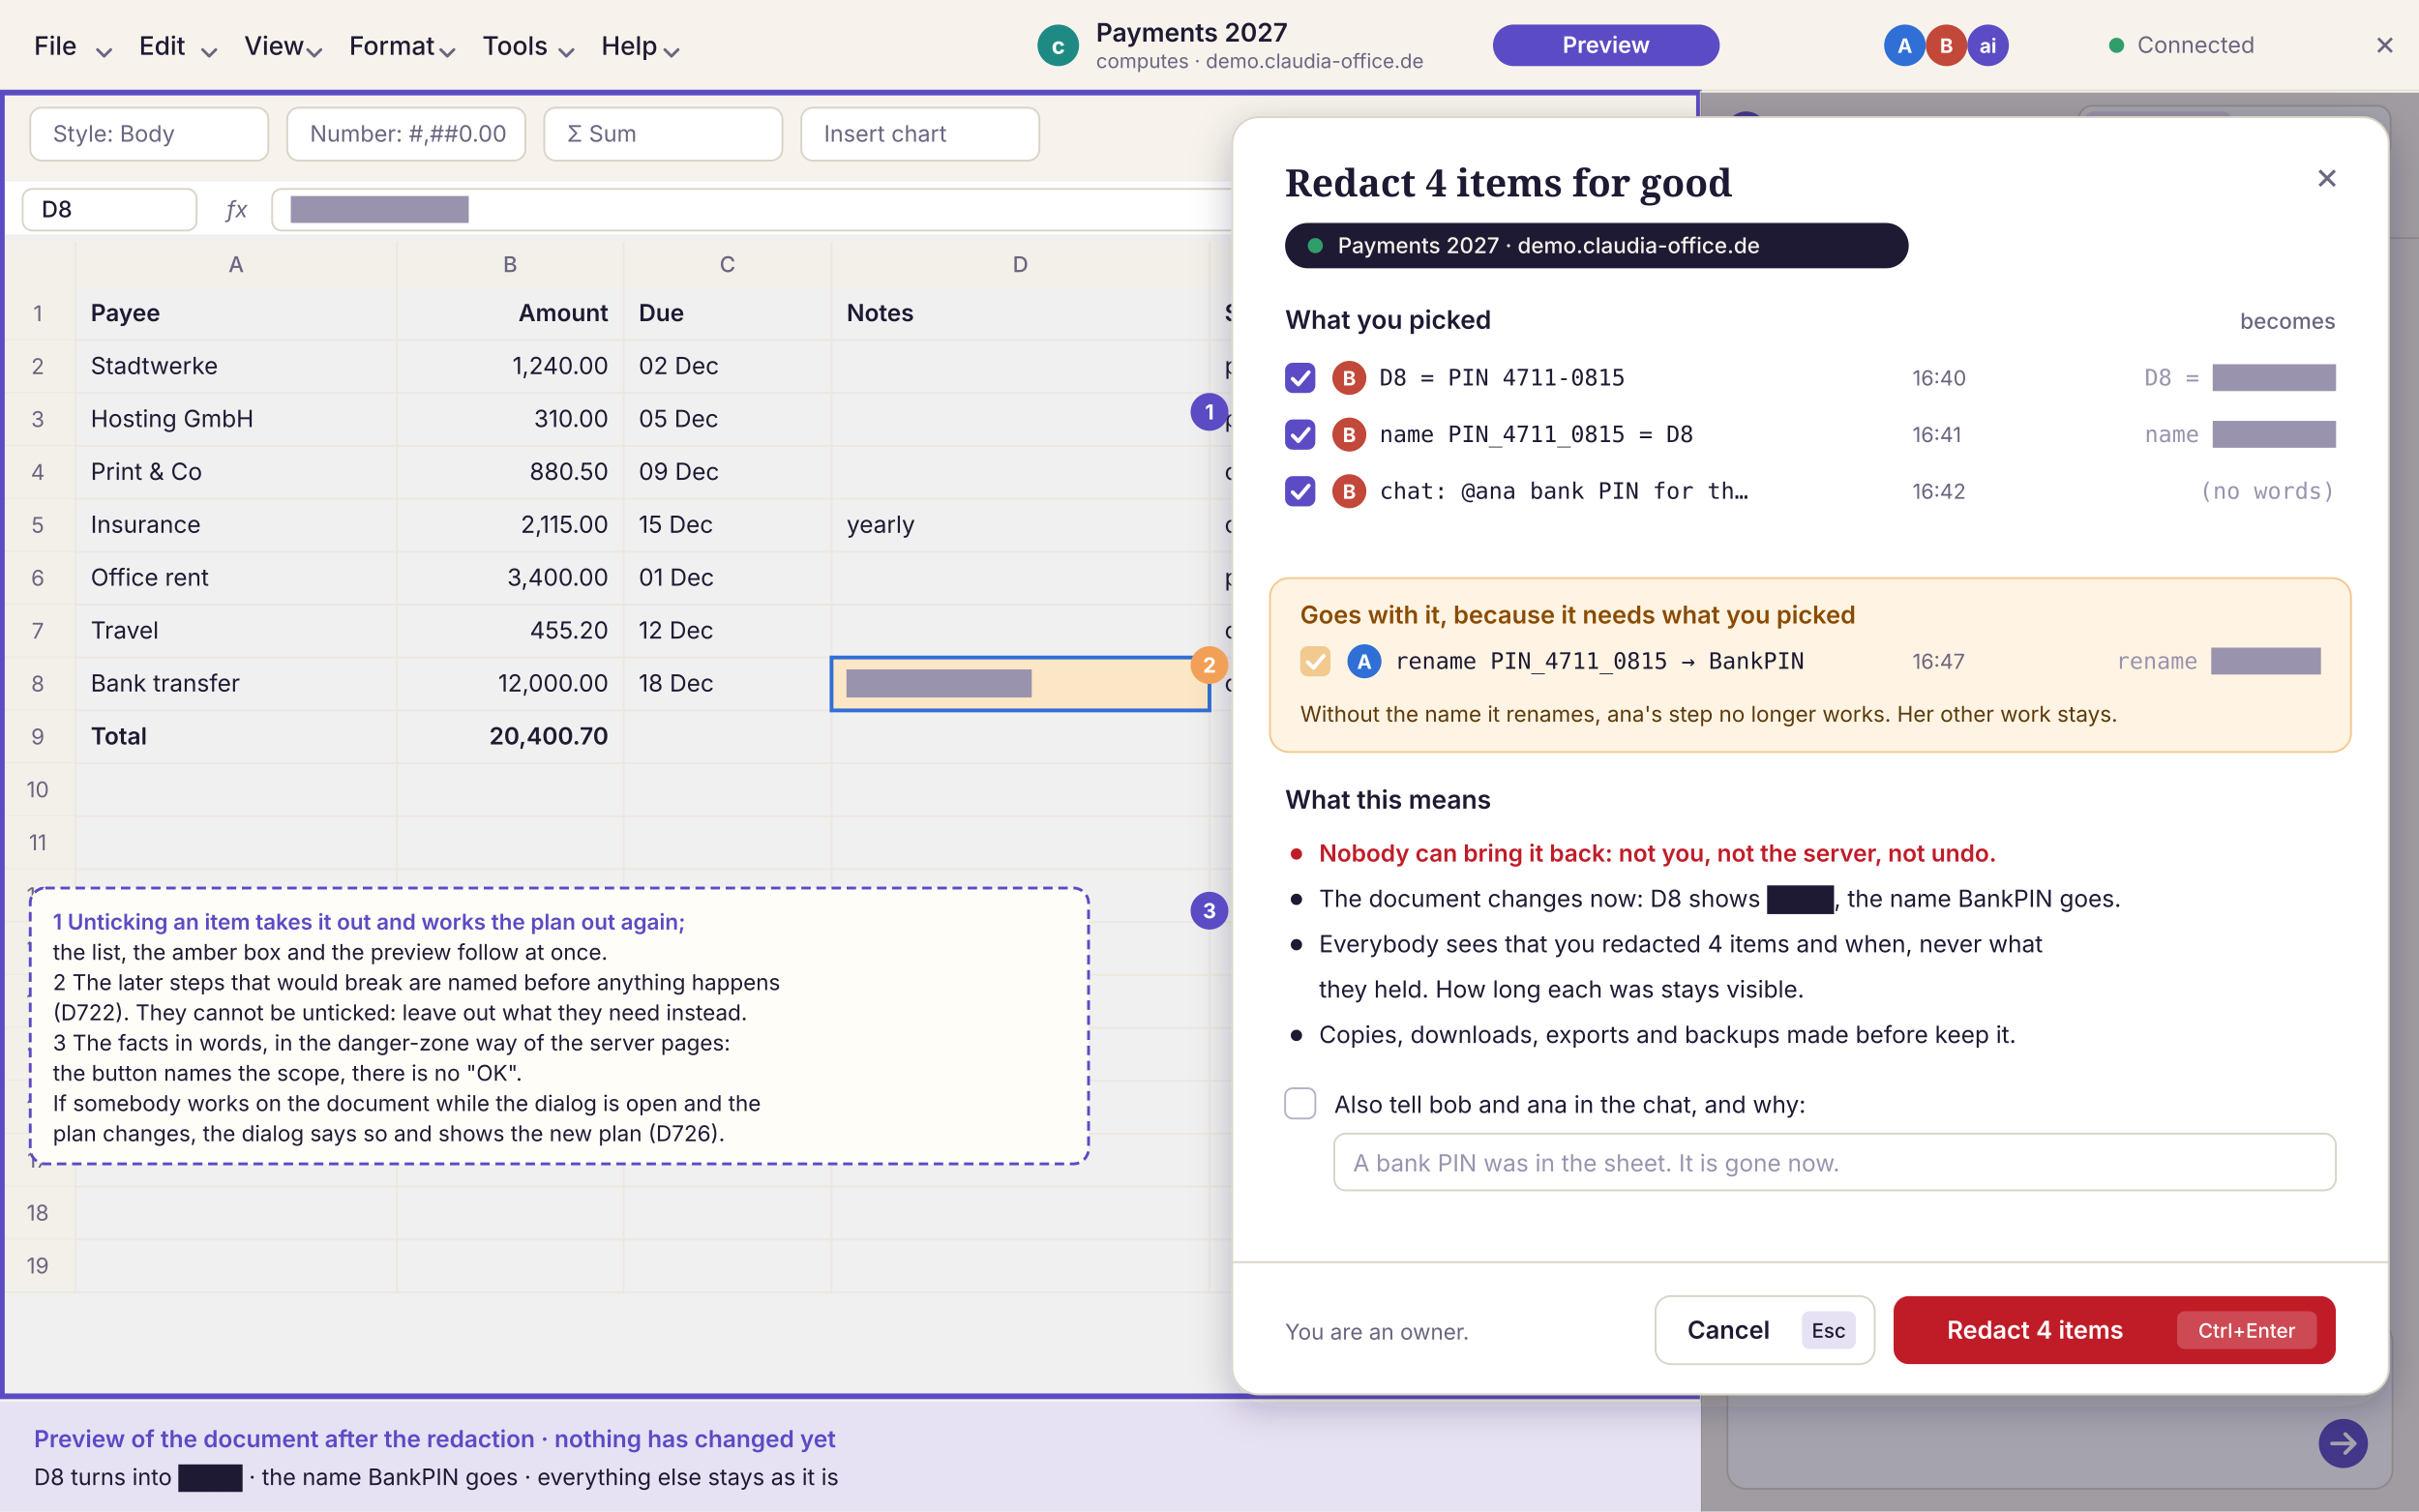
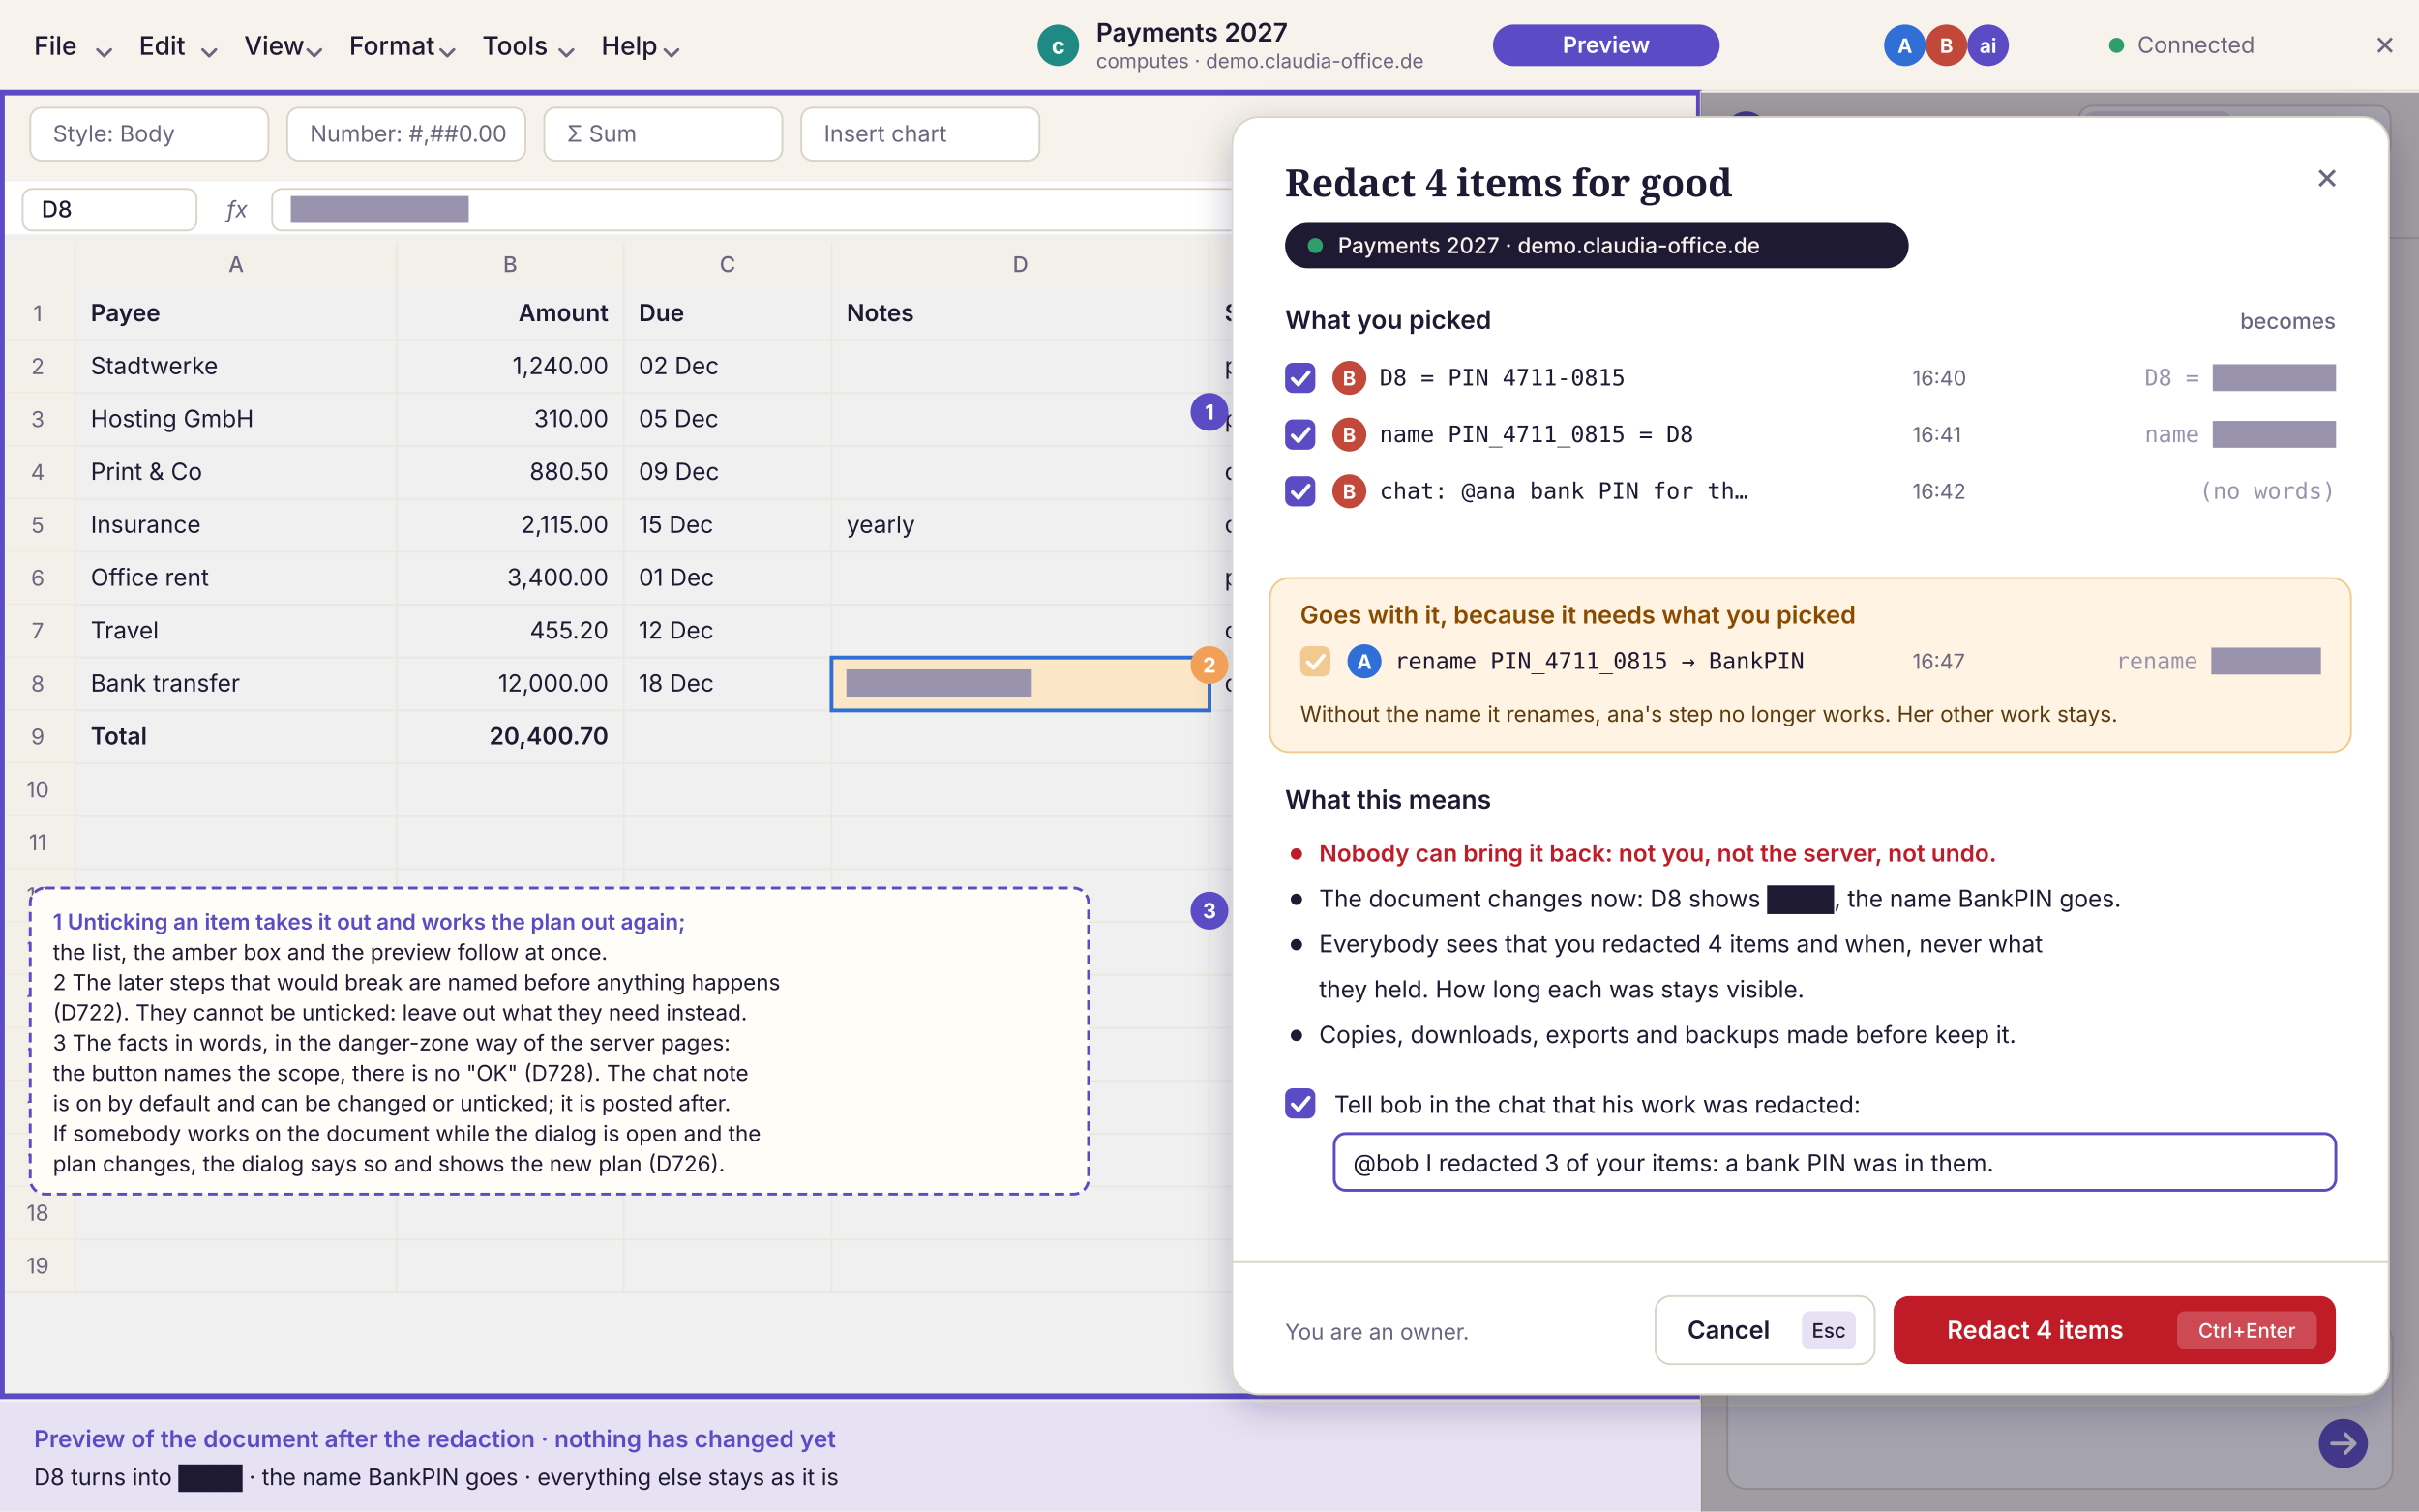
<svg xmlns="http://www.w3.org/2000/svg" width="1280" height="800" viewBox="0 0 1280 800" role="img" aria-label="Redaction 2: the dialog shows what goes, what goes with it, and the document as it will be">
  <defs>
    <filter id="sh" x="-10%" y="-10%" width="120%" height="130%">
      <feDropShadow dx="0" dy="6" stdDeviation="10" flood-color="#1F1A33" flood-opacity="0.25" />
    </filter>
    <filter id="sh2" x="-10%" y="-10%" width="120%" height="130%">
      <feDropShadow dx="0" dy="1" stdDeviation="2" flood-color="#1F1A33" flood-opacity="0.16" />
    </filter>
    <pattern id="hatch" width="6" height="6" patternUnits="userSpaceOnUse" patternTransform="rotate(45)">
      <line x1="0" y1="0" x2="0" y2="6" stroke="#B8B2C6" stroke-width="2" />
    </pattern>
  </defs>
  <rect x="0" y="0" width="1280" height="48" rx="0" fill="#F7F3EC" />
  <line x1="0" y1="48" x2="1280" y2="48" stroke="#DAD4C8" stroke-width="1" />
  <text x="18" y="29" font-family="Inter, 'Helvetica Neue', Arial, sans-serif" font-size="13.5" font-weight="500" fill="#1F1A33" text-anchor="start">File</text>
  <path d="M51.6,26.25 L55.1,29.75 L58.6,26.25" fill="none" stroke="#6B6580" stroke-width="1.5" stroke-linecap="round" stroke-linejoin="round" />
  <text x="73.6" y="29" font-family="Inter, 'Helvetica Neue', Arial, sans-serif" font-size="13.5" font-weight="500" fill="#1F1A33" text-anchor="start">Edit</text>
  <path d="M107.2,26.25 L110.7,29.75 L114.2,26.25" fill="none" stroke="#6B6580" stroke-width="1.5" stroke-linecap="round" stroke-linejoin="round" />
  <text x="129.2" y="29" font-family="Inter, 'Helvetica Neue', Arial, sans-serif" font-size="13.5" font-weight="500" fill="#1F1A33" text-anchor="start">View</text>
  <path d="M162.8,26.25 L166.3,29.75 L169.8,26.25" fill="none" stroke="#6B6580" stroke-width="1.5" stroke-linecap="round" stroke-linejoin="round" />
  <text x="184.8" y="29" font-family="Inter, 'Helvetica Neue', Arial, sans-serif" font-size="13.5" font-weight="500" fill="#1F1A33" text-anchor="start">Format</text>
  <path d="M233.2,26.25 L236.7,29.75 L240.2,26.25" fill="none" stroke="#6B6580" stroke-width="1.5" stroke-linecap="round" stroke-linejoin="round" />
  <text x="255.2" y="29" font-family="Inter, 'Helvetica Neue', Arial, sans-serif" font-size="13.5" font-weight="500" fill="#1F1A33" text-anchor="start">Tools</text>
  <path d="M296.2,26.25 L299.7,29.75 L303.2,26.25" fill="none" stroke="#6B6580" stroke-width="1.5" stroke-linecap="round" stroke-linejoin="round" />
  <text x="318.2" y="29" font-family="Inter, 'Helvetica Neue', Arial, sans-serif" font-size="13.5" font-weight="500" fill="#1F1A33" text-anchor="start">Help</text>
  <path d="M351.8,26.25 L355.3,29.75 L358.8,26.25" fill="none" stroke="#6B6580" stroke-width="1.5" stroke-linecap="round" stroke-linejoin="round" />
  <circle cx="560" cy="24" r="11" fill="#1F8A83" />
  <text x="560" y="28.5" font-family="Inter, 'Helvetica Neue', Arial, sans-serif" font-size="12" font-weight="700" fill="#FFFFFF" text-anchor="middle">c</text>
  <text x="580" y="22" font-family="Inter, 'Helvetica Neue', Arial, sans-serif" font-size="13.5" font-weight="600" fill="#1F1A33" text-anchor="start">Payments 2027</text>
  <text x="580" y="36" font-family="Inter, 'Helvetica Neue', Arial, sans-serif" font-size="10.5" font-weight="400" fill="#6B6580" text-anchor="start">computes · demo.claudia-office.de</text>
  <rect x="790" y="13" width="120" height="22" rx="11" fill="#5B4BC4" />
  <text x="850" y="28" font-family="Inter, 'Helvetica Neue', Arial, sans-serif" font-size="12" font-weight="600" fill="#FFFFFF" text-anchor="middle">Preview</text>
  <circle cx="1008" cy="24" r="11" fill="#2F6FD6" />
  <text x="1008" y="28" font-family="Inter, 'Helvetica Neue', Arial, sans-serif" font-size="10.5" font-weight="700" fill="#FFFFFF" text-anchor="middle">A</text>
  <circle cx="1030" cy="24" r="11" fill="#C2483A" />
  <text x="1030" y="28" font-family="Inter, 'Helvetica Neue', Arial, sans-serif" font-size="10.5" font-weight="700" fill="#FFFFFF" text-anchor="middle">B</text>
  <circle cx="1052" cy="24" r="11" fill="#5B4BC4" />
  <text x="1052" y="28" font-family="Inter, 'Helvetica Neue', Arial, sans-serif" font-size="10.5" font-weight="700" fill="#FFFFFF" text-anchor="middle">ai</text>
  <circle cx="1120" cy="24" r="4" fill="#2F9E6B" />
  <text x="1131" y="28" font-family="Inter, 'Helvetica Neue', Arial, sans-serif" font-size="12" font-weight="400" fill="#6B6580" text-anchor="start">Connected</text>
  <text x="1262" y="29" font-family="Inter, 'Helvetica Neue', Arial, sans-serif" font-size="18" font-weight="400" fill="#6B6580" text-anchor="middle">×</text>
  <rect x="0" y="49" width="900" height="46" rx="0" fill="#F7F3EC" />
  <rect x="16" y="57" width="126" height="28" rx="6" fill="#FFFFFF" stroke="#DAD4C8" stroke-width="1" />
  <text x="28" y="75" font-family="Inter, 'Helvetica Neue', Arial, sans-serif" font-size="12" font-weight="400" fill="#6B6580" text-anchor="start">Style: Body</text>
  <rect x="152" y="57" width="126" height="28" rx="6" fill="#FFFFFF" stroke="#DAD4C8" stroke-width="1" />
  <text x="164" y="75" font-family="Inter, 'Helvetica Neue', Arial, sans-serif" font-size="12" font-weight="400" fill="#6B6580" text-anchor="start">Number: #,##0.00</text>
  <rect x="288" y="57" width="126" height="28" rx="6" fill="#FFFFFF" stroke="#DAD4C8" stroke-width="1" />
  <text x="300" y="75" font-family="Inter, 'Helvetica Neue', Arial, sans-serif" font-size="12" font-weight="400" fill="#6B6580" text-anchor="start">Σ Sum</text>
  <rect x="424" y="57" width="126" height="28" rx="6" fill="#FFFFFF" stroke="#DAD4C8" stroke-width="1" />
  <text x="436" y="75" font-family="Inter, 'Helvetica Neue', Arial, sans-serif" font-size="12" font-weight="400" fill="#6B6580" text-anchor="start">Insert chart</text>
  <rect x="0" y="96" width="900" height="28" rx="0" fill="#FFFFFF" />
  <rect x="12" y="100" width="92" height="22" rx="5" fill="#FFFFFF" stroke="#DAD4C8" stroke-width="1" />
  <text x="22" y="115" font-family="Inter, 'Helvetica Neue', Arial, sans-serif" font-size="12" font-weight="500" fill="#1F1A33" text-anchor="start">D8</text>
  <text x="120" y="115" font-family="Inter, 'Helvetica Neue', Arial, sans-serif" font-size="12" font-weight="400" fill="#6B6580" text-anchor="start" font-style="italic">fx</text>
  <rect x="144" y="100" width="746" height="22" rx="5" fill="#FFFFFF" stroke="#DAD4C8" stroke-width="1" />
  <text x="154" y="115" font-family="'JetBrains Mono', Menlo, monospace" font-size="12" font-weight="400" fill="#9A93AE" text-anchor="start">█████████████</text>
  <rect x="0" y="128" width="900" height="24" rx="0" fill="#F3F0EA" />
  <text x="125.0" y="144" font-family="Inter, 'Helvetica Neue', Arial, sans-serif" font-size="11.5" font-weight="500" fill="#6B6580" text-anchor="middle">A</text>
  <text x="270.0" y="144" font-family="Inter, 'Helvetica Neue', Arial, sans-serif" font-size="11.5" font-weight="500" fill="#6B6580" text-anchor="middle">B</text>
  <text x="385.0" y="144" font-family="Inter, 'Helvetica Neue', Arial, sans-serif" font-size="11.5" font-weight="500" fill="#6B6580" text-anchor="middle">C</text>
  <text x="540.0" y="144" font-family="Inter, 'Helvetica Neue', Arial, sans-serif" font-size="11.5" font-weight="500" fill="#6B6580" text-anchor="middle">D</text>
  <text x="705.0" y="144" font-family="Inter, 'Helvetica Neue', Arial, sans-serif" font-size="11.5" font-weight="500" fill="#6B6580" text-anchor="middle">E</text>
  <text x="835.0" y="144" font-family="Inter, 'Helvetica Neue', Arial, sans-serif" font-size="11.5" font-weight="500" fill="#6B6580" text-anchor="middle">F</text>
  <rect x="0" y="152" width="40" height="28" rx="0" fill="#F3F0EA" />
  <text x="20.0" y="170" font-family="Inter, 'Helvetica Neue', Arial, sans-serif" font-size="11.5" font-weight="400" fill="#6B6580" text-anchor="middle">1</text>
  <line x1="0" y1="180" x2="900" y2="180" stroke="#ECE8E0" stroke-width="1" />
  <rect x="0" y="180" width="40" height="28" rx="0" fill="#F3F0EA" />
  <text x="20.0" y="198" font-family="Inter, 'Helvetica Neue', Arial, sans-serif" font-size="11.5" font-weight="400" fill="#6B6580" text-anchor="middle">2</text>
  <line x1="0" y1="208" x2="900" y2="208" stroke="#ECE8E0" stroke-width="1" />
  <rect x="0" y="208" width="40" height="28" rx="0" fill="#F3F0EA" />
  <text x="20.0" y="226" font-family="Inter, 'Helvetica Neue', Arial, sans-serif" font-size="11.5" font-weight="400" fill="#6B6580" text-anchor="middle">3</text>
  <line x1="0" y1="236" x2="900" y2="236" stroke="#ECE8E0" stroke-width="1" />
  <rect x="0" y="236" width="40" height="28" rx="0" fill="#F3F0EA" />
  <text x="20.0" y="254" font-family="Inter, 'Helvetica Neue', Arial, sans-serif" font-size="11.5" font-weight="400" fill="#6B6580" text-anchor="middle">4</text>
  <line x1="0" y1="264" x2="900" y2="264" stroke="#ECE8E0" stroke-width="1" />
  <rect x="0" y="264" width="40" height="28" rx="0" fill="#F3F0EA" />
  <text x="20.0" y="282" font-family="Inter, 'Helvetica Neue', Arial, sans-serif" font-size="11.5" font-weight="400" fill="#6B6580" text-anchor="middle">5</text>
  <line x1="0" y1="292" x2="900" y2="292" stroke="#ECE8E0" stroke-width="1" />
  <rect x="0" y="292" width="40" height="28" rx="0" fill="#F3F0EA" />
  <text x="20.0" y="310" font-family="Inter, 'Helvetica Neue', Arial, sans-serif" font-size="11.5" font-weight="400" fill="#6B6580" text-anchor="middle">6</text>
  <line x1="0" y1="320" x2="900" y2="320" stroke="#ECE8E0" stroke-width="1" />
  <rect x="0" y="320" width="40" height="28" rx="0" fill="#F3F0EA" />
  <text x="20.0" y="338" font-family="Inter, 'Helvetica Neue', Arial, sans-serif" font-size="11.5" font-weight="400" fill="#6B6580" text-anchor="middle">7</text>
  <line x1="0" y1="348" x2="900" y2="348" stroke="#ECE8E0" stroke-width="1" />
  <rect x="0" y="348" width="40" height="28" rx="0" fill="#F3F0EA" />
  <text x="20.0" y="366" font-family="Inter, 'Helvetica Neue', Arial, sans-serif" font-size="11.5" font-weight="400" fill="#6B6580" text-anchor="middle">8</text>
  <line x1="0" y1="376" x2="900" y2="376" stroke="#ECE8E0" stroke-width="1" />
  <rect x="0" y="376" width="40" height="28" rx="0" fill="#F3F0EA" />
  <text x="20.0" y="394" font-family="Inter, 'Helvetica Neue', Arial, sans-serif" font-size="11.5" font-weight="400" fill="#6B6580" text-anchor="middle">9</text>
  <line x1="0" y1="404" x2="900" y2="404" stroke="#ECE8E0" stroke-width="1" />
  <rect x="0" y="404" width="40" height="28" rx="0" fill="#F3F0EA" />
  <text x="20.0" y="422" font-family="Inter, 'Helvetica Neue', Arial, sans-serif" font-size="11.5" font-weight="400" fill="#6B6580" text-anchor="middle">10</text>
  <line x1="0" y1="432" x2="900" y2="432" stroke="#ECE8E0" stroke-width="1" />
  <rect x="0" y="432" width="40" height="28" rx="0" fill="#F3F0EA" />
  <text x="20.0" y="450" font-family="Inter, 'Helvetica Neue', Arial, sans-serif" font-size="11.5" font-weight="400" fill="#6B6580" text-anchor="middle">11</text>
  <line x1="0" y1="460" x2="900" y2="460" stroke="#ECE8E0" stroke-width="1" />
  <rect x="0" y="460" width="40" height="28" rx="0" fill="#F3F0EA" />
  <text x="20.0" y="478" font-family="Inter, 'Helvetica Neue', Arial, sans-serif" font-size="11.5" font-weight="400" fill="#6B6580" text-anchor="middle">12</text>
  <line x1="0" y1="488" x2="900" y2="488" stroke="#ECE8E0" stroke-width="1" />
  <rect x="0" y="488" width="40" height="28" rx="0" fill="#F3F0EA" />
  <text x="20.0" y="506" font-family="Inter, 'Helvetica Neue', Arial, sans-serif" font-size="11.5" font-weight="400" fill="#6B6580" text-anchor="middle">13</text>
  <line x1="0" y1="516" x2="900" y2="516" stroke="#ECE8E0" stroke-width="1" />
  <rect x="0" y="516" width="40" height="28" rx="0" fill="#F3F0EA" />
  <text x="20.0" y="534" font-family="Inter, 'Helvetica Neue', Arial, sans-serif" font-size="11.5" font-weight="400" fill="#6B6580" text-anchor="middle">14</text>
  <line x1="0" y1="544" x2="900" y2="544" stroke="#ECE8E0" stroke-width="1" />
  <rect x="0" y="544" width="40" height="28" rx="0" fill="#F3F0EA" />
  <text x="20.0" y="562" font-family="Inter, 'Helvetica Neue', Arial, sans-serif" font-size="11.5" font-weight="400" fill="#6B6580" text-anchor="middle">15</text>
  <line x1="0" y1="572" x2="900" y2="572" stroke="#ECE8E0" stroke-width="1" />
  <rect x="0" y="572" width="40" height="28" rx="0" fill="#F3F0EA" />
  <text x="20.0" y="590" font-family="Inter, 'Helvetica Neue', Arial, sans-serif" font-size="11.5" font-weight="400" fill="#6B6580" text-anchor="middle">16</text>
  <line x1="0" y1="600" x2="900" y2="600" stroke="#ECE8E0" stroke-width="1" />
  <rect x="0" y="600" width="40" height="28" rx="0" fill="#F3F0EA" />
  <text x="20.0" y="618" font-family="Inter, 'Helvetica Neue', Arial, sans-serif" font-size="11.5" font-weight="400" fill="#6B6580" text-anchor="middle">17</text>
  <line x1="0" y1="628" x2="900" y2="628" stroke="#ECE8E0" stroke-width="1" />
  <rect x="0" y="628" width="40" height="28" rx="0" fill="#F3F0EA" />
  <text x="20.0" y="646" font-family="Inter, 'Helvetica Neue', Arial, sans-serif" font-size="11.5" font-weight="400" fill="#6B6580" text-anchor="middle">18</text>
  <line x1="0" y1="656" x2="900" y2="656" stroke="#ECE8E0" stroke-width="1" />
  <rect x="0" y="656" width="40" height="28" rx="0" fill="#F3F0EA" />
  <text x="20.0" y="674" font-family="Inter, 'Helvetica Neue', Arial, sans-serif" font-size="11.5" font-weight="400" fill="#6B6580" text-anchor="middle">19</text>
  <line x1="0" y1="684" x2="900" y2="684" stroke="#ECE8E0" stroke-width="1" />
  <line x1="40" y1="128" x2="40" y2="684" stroke="#ECE8E0" stroke-width="1" />
  <line x1="210" y1="128" x2="210" y2="684" stroke="#ECE8E0" stroke-width="1" />
  <line x1="330" y1="128" x2="330" y2="684" stroke="#ECE8E0" stroke-width="1" />
  <line x1="440" y1="128" x2="440" y2="684" stroke="#ECE8E0" stroke-width="1" />
  <line x1="640" y1="128" x2="640" y2="684" stroke="#ECE8E0" stroke-width="1" />
  <line x1="770" y1="128" x2="770" y2="684" stroke="#ECE8E0" stroke-width="1" />
  <line x1="900" y1="128" x2="900" y2="684" stroke="#ECE8E0" stroke-width="1" />
  <rect x="440" y="348" width="200" height="28" rx="0" fill="#FBE7C6" />
  <text x="48" y="170" font-family="Inter, 'Helvetica Neue', Arial, sans-serif" font-size="12.5" font-weight="600" fill="#1F1A33" text-anchor="start">Payee</text>
  <text x="322" y="170" font-family="Inter, 'Helvetica Neue', Arial, sans-serif" font-size="12.5" font-weight="600" fill="#1F1A33" text-anchor="end">Amount</text>
  <text x="338" y="170" font-family="Inter, 'Helvetica Neue', Arial, sans-serif" font-size="12.5" font-weight="600" fill="#1F1A33" text-anchor="start">Due</text>
  <text x="448" y="170" font-family="Inter, 'Helvetica Neue', Arial, sans-serif" font-size="12.5" font-weight="600" fill="#1F1A33" text-anchor="start">Notes</text>
  <text x="648" y="170" font-family="Inter, 'Helvetica Neue', Arial, sans-serif" font-size="12.5" font-weight="600" fill="#1F1A33" text-anchor="start">Status</text>
  <text x="48" y="198" font-family="Inter, 'Helvetica Neue', Arial, sans-serif" font-size="12.5" font-weight="400" fill="#1F1A33" text-anchor="start">Stadtwerke</text>
  <text x="322" y="198" font-family="Inter, 'Helvetica Neue', Arial, sans-serif" font-size="12.5" font-weight="400" fill="#1F1A33" text-anchor="end">1,240.00</text>
  <text x="338" y="198" font-family="Inter, 'Helvetica Neue', Arial, sans-serif" font-size="12.5" font-weight="400" fill="#1F1A33" text-anchor="start">02 Dec</text>
  <text x="648" y="198" font-family="Inter, 'Helvetica Neue', Arial, sans-serif" font-size="12.5" font-weight="400" fill="#1F1A33" text-anchor="start">paid</text>
  <text x="48" y="226" font-family="Inter, 'Helvetica Neue', Arial, sans-serif" font-size="12.5" font-weight="400" fill="#1F1A33" text-anchor="start">Hosting GmbH</text>
  <text x="322" y="226" font-family="Inter, 'Helvetica Neue', Arial, sans-serif" font-size="12.5" font-weight="400" fill="#1F1A33" text-anchor="end">310.00</text>
  <text x="338" y="226" font-family="Inter, 'Helvetica Neue', Arial, sans-serif" font-size="12.5" font-weight="400" fill="#1F1A33" text-anchor="start">05 Dec</text>
  <text x="648" y="226" font-family="Inter, 'Helvetica Neue', Arial, sans-serif" font-size="12.5" font-weight="400" fill="#1F1A33" text-anchor="start">paid</text>
  <text x="48" y="254" font-family="Inter, 'Helvetica Neue', Arial, sans-serif" font-size="12.5" font-weight="400" fill="#1F1A33" text-anchor="start">Print &amp; Co</text>
  <text x="322" y="254" font-family="Inter, 'Helvetica Neue', Arial, sans-serif" font-size="12.5" font-weight="400" fill="#1F1A33" text-anchor="end">880.50</text>
  <text x="338" y="254" font-family="Inter, 'Helvetica Neue', Arial, sans-serif" font-size="12.5" font-weight="400" fill="#1F1A33" text-anchor="start">09 Dec</text>
  <text x="648" y="254" font-family="Inter, 'Helvetica Neue', Arial, sans-serif" font-size="12.5" font-weight="400" fill="#1F1A33" text-anchor="start">open</text>
  <text x="48" y="282" font-family="Inter, 'Helvetica Neue', Arial, sans-serif" font-size="12.5" font-weight="400" fill="#1F1A33" text-anchor="start">Insurance</text>
  <text x="322" y="282" font-family="Inter, 'Helvetica Neue', Arial, sans-serif" font-size="12.5" font-weight="400" fill="#1F1A33" text-anchor="end">2,115.00</text>
  <text x="338" y="282" font-family="Inter, 'Helvetica Neue', Arial, sans-serif" font-size="12.5" font-weight="400" fill="#1F1A33" text-anchor="start">15 Dec</text>
  <text x="448" y="282" font-family="Inter, 'Helvetica Neue', Arial, sans-serif" font-size="12.5" font-weight="400" fill="#1F1A33" text-anchor="start">yearly</text>
  <text x="648" y="282" font-family="Inter, 'Helvetica Neue', Arial, sans-serif" font-size="12.5" font-weight="400" fill="#1F1A33" text-anchor="start">open</text>
  <text x="48" y="310" font-family="Inter, 'Helvetica Neue', Arial, sans-serif" font-size="12.5" font-weight="400" fill="#1F1A33" text-anchor="start">Office rent</text>
  <text x="322" y="310" font-family="Inter, 'Helvetica Neue', Arial, sans-serif" font-size="12.5" font-weight="400" fill="#1F1A33" text-anchor="end">3,400.00</text>
  <text x="338" y="310" font-family="Inter, 'Helvetica Neue', Arial, sans-serif" font-size="12.5" font-weight="400" fill="#1F1A33" text-anchor="start">01 Dec</text>
  <text x="648" y="310" font-family="Inter, 'Helvetica Neue', Arial, sans-serif" font-size="12.5" font-weight="400" fill="#1F1A33" text-anchor="start">paid</text>
  <text x="48" y="338" font-family="Inter, 'Helvetica Neue', Arial, sans-serif" font-size="12.5" font-weight="400" fill="#1F1A33" text-anchor="start">Travel</text>
  <text x="322" y="338" font-family="Inter, 'Helvetica Neue', Arial, sans-serif" font-size="12.5" font-weight="400" fill="#1F1A33" text-anchor="end">455.20</text>
  <text x="338" y="338" font-family="Inter, 'Helvetica Neue', Arial, sans-serif" font-size="12.5" font-weight="400" fill="#1F1A33" text-anchor="start">12 Dec</text>
  <text x="648" y="338" font-family="Inter, 'Helvetica Neue', Arial, sans-serif" font-size="12.5" font-weight="400" fill="#1F1A33" text-anchor="start">open</text>
  <text x="48" y="366" font-family="Inter, 'Helvetica Neue', Arial, sans-serif" font-size="12.5" font-weight="400" fill="#1F1A33" text-anchor="start">Bank transfer</text>
  <text x="322" y="366" font-family="Inter, 'Helvetica Neue', Arial, sans-serif" font-size="12.5" font-weight="400" fill="#1F1A33" text-anchor="end">12,000.00</text>
  <text x="338" y="366" font-family="Inter, 'Helvetica Neue', Arial, sans-serif" font-size="12.5" font-weight="400" fill="#1F1A33" text-anchor="start">18 Dec</text>
  <text x="448" y="366" font-family="'JetBrains Mono', Menlo, monospace" font-size="12.5" font-weight="400" fill="#9A93AE" text-anchor="start">█████████████</text>
  <text x="648" y="366" font-family="Inter, 'Helvetica Neue', Arial, sans-serif" font-size="12.5" font-weight="400" fill="#1F1A33" text-anchor="start">open</text>
  <text x="48" y="394" font-family="Inter, 'Helvetica Neue', Arial, sans-serif" font-size="12.5" font-weight="600" fill="#1F1A33" text-anchor="start">Total</text>
  <text x="322" y="394" font-family="Inter, 'Helvetica Neue', Arial, sans-serif" font-size="12.5" font-weight="600" fill="#1F1A33" text-anchor="end">20,400.70</text>
  <rect x="440" y="348" width="200" height="28" rx="0" fill="none" stroke="#2F6FD6" stroke-width="2" />
  <rect x="0" y="740" width="900" height="34" rx="0" fill="#F7F3EC" />
  <line x1="0" y1="740" x2="900" y2="740" stroke="#DAD4C8" stroke-width="1" />
  <rect x="12" y="744" width="100" height="28" rx="4" fill="#FFFFFF" stroke="#DAD4C8" stroke-width="1" />
  <text x="62" y="763" font-family="Inter, 'Helvetica Neue', Arial, sans-serif" font-size="12.5" font-weight="600" fill="#1F1A33" text-anchor="middle">Payments</text>
  <rect x="0" y="774" width="900" height="26" rx="0" fill="#F3F0EA" />
  <rect x="1" y="49" width="898" height="690" rx="0" fill="none" stroke="#5B4BC4" stroke-width="3" />
  <rect x="900" y="48" width="380" height="752" rx="0" fill="#F7F3EC" />
  <line x1="900" y1="48" x2="900" y2="800" stroke="#DAD4C8" stroke-width="1" />
  <circle cx="924" cy="70" r="11" fill="#5B4BC4" />
  <text x="924" y="74" font-family="Inter, 'Helvetica Neue', Arial, sans-serif" font-size="10.5" font-weight="700" fill="#FFFFFF" text-anchor="middle">ai</text>
  <text x="942" y="75" font-family="Inter, 'Helvetica Neue', Arial, sans-serif" font-size="13" font-weight="600" fill="#1F1A33" text-anchor="start">AI</text>
  <rect x="1100" y="56" width="165" height="28" rx="7" fill="#FFFFFF" stroke="#DAD4C8" stroke-width="1" />
  <rect x="1103" y="59" width="78" height="22" rx="5" fill="#E7E1F4" />
  <text x="1142" y="74" font-family="Inter, 'Helvetica Neue', Arial, sans-serif" font-size="12" font-weight="600" fill="#5B4BC4" text-anchor="middle">Suggest</text>
  <text x="1223" y="74" font-family="Inter, 'Helvetica Neue', Arial, sans-serif" font-size="12" font-weight="500" fill="#6B6580" text-anchor="middle">Act</text>
  <text x="916" y="116" font-family="Inter, 'Helvetica Neue', Arial, sans-serif" font-size="13.5" font-weight="600" fill="#1F1A33" text-anchor="start">History &amp; Chat</text>
  <line x1="916" y1="124" x2="1022" y2="124" stroke="#5B4BC4" stroke-width="2" />
  <text x="1068" y="116" font-family="Inter, 'Helvetica Neue', Arial, sans-serif" font-size="13.5" font-weight="500" fill="#6B6580" text-anchor="start">Help</text>
  <line x1="900" y1="126" x2="1280" y2="126" stroke="#DAD4C8" stroke-width="1" />
  <rect x="916" y="138" width="36" height="24" rx="12" fill="#5B4BC4" />
  <text x="934.0" y="154" font-family="Inter, 'Helvetica Neue', Arial, sans-serif" font-size="12" font-weight="600" fill="#FFFFFF" text-anchor="middle">All</text>
  <rect x="958" y="138" width="96" height="24" rx="12" fill="#FFFFFF" stroke="#DAD4C8" stroke-width="1" />
  <text x="1006.0" y="154" font-family="Inter, 'Helvetica Neue', Arial, sans-serif" font-size="12" font-weight="500" fill="#1F1A33" text-anchor="middle">Conversation</text>
  <rect x="1060" y="138" width="72" height="24" rx="12" fill="#FFFFFF" stroke="#DAD4C8" stroke-width="1" />
  <text x="1096.0" y="154" font-family="Inter, 'Helvetica Neue', Arial, sans-serif" font-size="12" font-weight="500" fill="#1F1A33" text-anchor="middle">Changes</text>
  <line x1="921" y1="180" x2="921" y2="700" stroke="#CFC8E2" stroke-width="2" stroke-dasharray="2 4" />
  <circle cx="938" cy="194" r="4" fill="#2F6FD6" />
  <text x="950" y="198" font-family="'JetBrains Mono', Menlo, monospace" font-size="12" font-weight="600" fill="#2F6FD6" text-anchor="start">ana</text>
  <text x="982" y="198" font-family="'JetBrains Mono', Menlo, monospace" font-size="12" font-weight="400" fill="#1F1A33" text-anchor="start">6 changes in A2:E7</text>
  <text x="1254" y="198" font-family="Inter, 'Helvetica Neue', Arial, sans-serif" font-size="11" font-weight="400" fill="#6B6580" text-anchor="end">15:58</text>
  <text x="932" y="230" font-family="Inter, 'Helvetica Neue', Arial, sans-serif" font-size="11.5" font-weight="600" fill="#C2483A" text-anchor="start">bob</text>
  <text x="1254" y="230" font-family="Inter, 'Helvetica Neue', Arial, sans-serif" font-size="11" font-weight="400" fill="#6B6580" text-anchor="end">16:12</text>
  <rect x="932" y="237" width="322" height="33" rx="9" fill="#FFFFFF" stroke="#DAD4C8" stroke-width="1" />
  <text x="945" y="256" font-family="Inter, 'Helvetica Neue', Arial, sans-serif" font-size="12.5" font-weight="400" fill="#1F1A33" text-anchor="start">Q3 payments are in, see row 8.</text>
  <rect x="924" y="278" width="338" height="26" rx="6" fill="#E7E1F4" />
  <line x1="924" y1="278" x2="924" y2="304" stroke="#5B4BC4" stroke-width="3" />
  <circle cx="938" cy="291" r="4" fill="#C2483A" />
  <text x="950" y="295" font-family="'JetBrains Mono', Menlo, monospace" font-size="12" font-weight="600" fill="#C2483A" text-anchor="start">bob</text>
  <text x="982" y="295" font-family="'JetBrains Mono', Menlo, monospace" font-size="12" font-weight="400" fill="#1F1A33" text-anchor="start">D8 = PIN 4711-0815</text>
  <text x="1254" y="295" font-family="Inter, 'Helvetica Neue', Arial, sans-serif" font-size="11" font-weight="400" fill="#6B6580" text-anchor="end">16:40</text>
  <rect x="924" y="308" width="338" height="26" rx="6" fill="#E7E1F4" />
  <line x1="924" y1="308" x2="924" y2="334" stroke="#5B4BC4" stroke-width="3" />
  <circle cx="938" cy="321" r="4" fill="#C2483A" />
  <text x="950" y="325" font-family="'JetBrains Mono', Menlo, monospace" font-size="12" font-weight="600" fill="#C2483A" text-anchor="start">bob</text>
  <text x="982" y="325" font-family="'JetBrains Mono', Menlo, monospace" font-size="12" font-weight="400" fill="#1F1A33" text-anchor="start">name PIN_4711_0815 = D8</text>
  <text x="1254" y="325" font-family="Inter, 'Helvetica Neue', Arial, sans-serif" font-size="11" font-weight="400" fill="#6B6580" text-anchor="end">16:41</text>
  <rect x="924" y="339" width="338" height="78" rx="8" fill="#E7E1F4" />
  <line x1="924" y1="339" x2="924" y2="417" stroke="#5B4BC4" stroke-width="3" />
  <text x="932" y="353" font-family="Inter, 'Helvetica Neue', Arial, sans-serif" font-size="11.5" font-weight="600" fill="#C2483A" text-anchor="start">bob</text>
  <text x="1254" y="353" font-family="Inter, 'Helvetica Neue', Arial, sans-serif" font-size="11" font-weight="400" fill="#6B6580" text-anchor="end">16:42</text>
  <rect x="932" y="360" width="322" height="52" rx="9" fill="#FFFFFF" stroke="#DAD4C8" stroke-width="1" />
  <text x="945" y="379" font-family="Inter, 'Helvetica Neue', Arial, sans-serif" font-size="12.5" font-weight="400" fill="#1F1A33" text-anchor="start">@ana bank PIN for the transfer:</text>
  <text x="945" y="398" font-family="Inter, 'Helvetica Neue', Arial, sans-serif" font-size="12.5" font-weight="400" fill="#1F1A33" text-anchor="start">4711-0815</text>
  <circle cx="938" cy="433" r="4" fill="#2F6FD6" />
  <text x="950" y="437" font-family="'JetBrains Mono', Menlo, monospace" font-size="12" font-weight="600" fill="#2F6FD6" text-anchor="start">ana</text>
  <text x="982" y="437" font-family="'JetBrains Mono', Menlo, monospace" font-size="12" font-weight="400" fill="#1F1A33" text-anchor="start">rename PIN_4711_0815 → BankPIN</text>
  <text x="1254" y="437" font-family="Inter, 'Helvetica Neue', Arial, sans-serif" font-size="11" font-weight="400" fill="#6B6580" text-anchor="end">16:47</text>
  <text x="932" y="465" font-family="Inter, 'Helvetica Neue', Arial, sans-serif" font-size="11.5" font-weight="600" fill="#2F6FD6" text-anchor="start">ana</text>
  <text x="1254" y="465" font-family="Inter, 'Helvetica Neue', Arial, sans-serif" font-size="11" font-weight="400" fill="#6B6580" text-anchor="end">16:48</text>
  <rect x="932" y="472" width="322" height="33" rx="9" fill="#FFFFFF" stroke="#DAD4C8" stroke-width="1" />
  <text x="945" y="491" font-family="Inter, 'Helvetica Neue', Arial, sans-serif" font-size="12.5" font-weight="400" fill="#1F1A33" text-anchor="start">@bob please never put the PIN here.</text>
  <circle cx="938" cy="526" r="4" fill="#5B4BC4" />
  <text x="950" y="530" font-family="'JetBrains Mono', Menlo, monospace" font-size="12" font-weight="600" fill="#5B4BC4" text-anchor="start">ai</text>
  <text x="974" y="530" font-family="'JetBrains Mono', Menlo, monospace" font-size="12" font-weight="400" fill="#6B6580" text-anchor="start">C10 = SUM(C2:C8)</text>
  <text x="1254" y="530" font-family="Inter, 'Helvetica Neue', Arial, sans-serif" font-size="11" font-weight="400" fill="#6B6580" text-anchor="end">16:50</text>
  <circle cx="921" cy="556" r="4" fill="#2F9E6B" />
  <text x="936" y="560" font-family="'JetBrains Mono', Menlo, monospace" font-size="11.5" font-weight="600" fill="#2F9E6B" text-anchor="start">now</text>
  <rect x="914" y="700" width="352" height="88" rx="10" fill="#FFFFFF" stroke="#DAD4C8" stroke-width="1" />
  <text x="930" y="726" font-family="Inter, 'Helvetica Neue', Arial, sans-serif" font-size="12.5" font-weight="400" fill="#9A93AE" text-anchor="start">Message — @name to mention, # to reference</text>
  <circle cx="1240" cy="764" r="13" fill="#5B4BC4" />
  <path d="M1234,764 L1246,764 M1241,759 L1246,764 L1241,769" fill="none" stroke="#FFFFFF" stroke-width="2" stroke-linecap="round" stroke-linejoin="round" />
  <rect x="900" y="49" width="380" height="751" rx="0" fill="#1F1A3366" />
  <rect x="0" y="742" width="900" height="58" rx="0" fill="#E7E1F4" />
  <text x="18" y="766" font-family="Inter, 'Helvetica Neue', Arial, sans-serif" font-size="12.5" font-weight="600" fill="#5B4BC4" text-anchor="start">Preview of the document after the redaction · nothing has changed yet</text>
  <text x="18" y="786" font-family="Inter, 'Helvetica Neue', Arial, sans-serif" font-size="12" font-weight="400" fill="#1F1A33" text-anchor="start">D8 turns into ████ · the name BankPIN goes · everything else stays as it is</text>
  <rect x="652" y="62" width="612" height="676" rx="14" fill="#FFFFFF" stroke="#DAD4C8" stroke-width="1" filter="url(#sh)" />
  <text x="680" y="104" font-family="Fraunces, Georgia, serif" font-size="20" font-weight="600" fill="#1F1A33" text-anchor="start">Redact 4 items for good</text>
  <rect x="680" y="118" width="330" height="24" rx="12" fill="#1F1A33" />
  <circle cx="696" cy="130" r="4" fill="#2F9E6B" />
  <text x="708" y="134" font-family="Inter, 'Helvetica Neue', Arial, sans-serif" font-size="11.5" font-weight="500" fill="#F7F3EC" text-anchor="start">Payments 2027 · demo.claudia-office.de</text>
  <text x="1238" y="100" font-family="Inter, 'Helvetica Neue', Arial, sans-serif" font-size="20" font-weight="400" fill="#6B6580" text-anchor="end">×</text>
  <text x="680" y="174" font-family="Inter, 'Helvetica Neue', Arial, sans-serif" font-size="13.5" font-weight="600" fill="#1F1A33" text-anchor="start">What you picked</text>
  <text x="1236" y="174" font-family="Inter, 'Helvetica Neue', Arial, sans-serif" font-size="11.5" font-weight="500" fill="#6B6580" text-anchor="end">becomes</text>
  <rect x="680" y="192" width="16" height="16" rx="4" fill="#5B4BC4" />
  <path d="M684,200.5 L687,203.5 L692.5,197" fill="none" stroke="#FFFFFF" stroke-width="2" stroke-linecap="round" stroke-linejoin="round" />
  <circle cx="714" cy="200" r="9" fill="#C2483A" />
  <text x="714" y="204" font-family="Inter, 'Helvetica Neue', Arial, sans-serif" font-size="10.5" font-weight="700" fill="#FFFFFF" text-anchor="middle">B</text>
  <text x="730" y="204" font-family="'JetBrains Mono', Menlo, monospace" font-size="12" font-weight="400" fill="#1F1A33" text-anchor="start">D8 = PIN 4711-0815</text>
  <text x="1012" y="204" font-family="Inter, 'Helvetica Neue', Arial, sans-serif" font-size="11" font-weight="400" fill="#6B6580" text-anchor="start">16:40</text>
  <text x="1236" y="204" font-family="'JetBrains Mono', Menlo, monospace" font-size="12" font-weight="400" fill="#9A93AE" text-anchor="end">D8 = █████████</text>
  <rect x="680" y="222" width="16" height="16" rx="4" fill="#5B4BC4" />
  <path d="M684,230.5 L687,233.5 L692.5,227" fill="none" stroke="#FFFFFF" stroke-width="2" stroke-linecap="round" stroke-linejoin="round" />
  <circle cx="714" cy="230" r="9" fill="#C2483A" />
  <text x="714" y="234" font-family="Inter, 'Helvetica Neue', Arial, sans-serif" font-size="10.5" font-weight="700" fill="#FFFFFF" text-anchor="middle">B</text>
  <text x="730" y="234" font-family="'JetBrains Mono', Menlo, monospace" font-size="12" font-weight="400" fill="#1F1A33" text-anchor="start">name PIN_4711_0815 = D8</text>
  <text x="1012" y="234" font-family="Inter, 'Helvetica Neue', Arial, sans-serif" font-size="11" font-weight="400" fill="#6B6580" text-anchor="start">16:41</text>
  <text x="1236" y="234" font-family="'JetBrains Mono', Menlo, monospace" font-size="12" font-weight="400" fill="#9A93AE" text-anchor="end">name █████████</text>
  <rect x="680" y="252" width="16" height="16" rx="4" fill="#5B4BC4" />
  <path d="M684,260.5 L687,263.5 L692.5,257" fill="none" stroke="#FFFFFF" stroke-width="2" stroke-linecap="round" stroke-linejoin="round" />
  <circle cx="714" cy="260" r="9" fill="#C2483A" />
  <text x="714" y="264" font-family="Inter, 'Helvetica Neue', Arial, sans-serif" font-size="10.5" font-weight="700" fill="#FFFFFF" text-anchor="middle">B</text>
  <text x="730" y="264" font-family="'JetBrains Mono', Menlo, monospace" font-size="12" font-weight="400" fill="#1F1A33" text-anchor="start">chat: @ana bank PIN for th…</text>
  <text x="1012" y="264" font-family="Inter, 'Helvetica Neue', Arial, sans-serif" font-size="11" font-weight="400" fill="#6B6580" text-anchor="start">16:42</text>
  <text x="1236" y="264" font-family="'JetBrains Mono', Menlo, monospace" font-size="12" font-weight="400" fill="#9A93AE" text-anchor="end">(no words)</text>
  <rect x="672" y="306" width="572" height="92" rx="10" fill="#FFF4E3" stroke="#F2C98F" stroke-width="1" />
  <text x="688" y="330" font-family="Inter, 'Helvetica Neue', Arial, sans-serif" font-size="13" font-weight="600" fill="#8A4B00" text-anchor="start">Goes with it, because it needs what you picked</text>
  <rect x="688" y="342" width="16" height="16" rx="4" fill="#F2C98F" />
  <path d="M692,350.5 L695,353.5 L700.5,347" fill="none" stroke="#FFFFFF" stroke-width="2" stroke-linecap="round" stroke-linejoin="round" />
  <circle cx="722" cy="350" r="9" fill="#2F6FD6" />
  <text x="722" y="354" font-family="Inter, 'Helvetica Neue', Arial, sans-serif" font-size="10.5" font-weight="700" fill="#FFFFFF" text-anchor="middle">A</text>
  <text x="738" y="354" font-family="'JetBrains Mono', Menlo, monospace" font-size="12" font-weight="400" fill="#1F1A33" text-anchor="start">rename PIN_4711_0815 → BankPIN</text>
  <text x="1012" y="354" font-family="Inter, 'Helvetica Neue', Arial, sans-serif" font-size="11" font-weight="400" fill="#6B6580" text-anchor="start">16:47</text>
  <text x="1228" y="354" font-family="'JetBrains Mono', Menlo, monospace" font-size="12" font-weight="400" fill="#9A93AE" text-anchor="end">rename ████████</text>
  <text x="688" y="382" font-family="Inter, 'Helvetica Neue', Arial, sans-serif" font-size="11.5" font-weight="400" fill="#5C3A0C" text-anchor="start">Without the name it renames, ana's step no longer works. Her other work stays.</text>
  <text x="680" y="428" font-family="Inter, 'Helvetica Neue', Arial, sans-serif" font-size="13.5" font-weight="600" fill="#1F1A33" text-anchor="start">What this means</text>
  <circle cx="686" cy="452" r="3" fill="#C01C28" />
  <text x="698" y="456" font-family="Inter, 'Helvetica Neue', Arial, sans-serif" font-size="12.5" font-weight="600" fill="#C01C28" text-anchor="start">Nobody can bring it back: not you, not the server, not undo.</text>
  <circle cx="686" cy="476" r="3" fill="#1F1A33" />
  <text x="698" y="480" font-family="Inter, 'Helvetica Neue', Arial, sans-serif" font-size="12.5" font-weight="400" fill="#1F1A33" text-anchor="start">The document changes now: D8 shows ████, the name BankPIN goes.</text>
  <circle cx="686" cy="500" r="3" fill="#1F1A33" />
  <text x="698" y="504" font-family="Inter, 'Helvetica Neue', Arial, sans-serif" font-size="12.5" font-weight="400" fill="#1F1A33" text-anchor="start">Everybody sees that you redacted 4 items and when, never what</text>
  <text x="698" y="528" font-family="Inter, 'Helvetica Neue', Arial, sans-serif" font-size="12.5" font-weight="400" fill="#1F1A33" text-anchor="start">they held. How long each was stays visible.</text>
  <circle cx="686" cy="548" r="3" fill="#1F1A33" />
  <text x="698" y="552" font-family="Inter, 'Helvetica Neue', Arial, sans-serif" font-size="12.5" font-weight="400" fill="#1F1A33" text-anchor="start">Copies, downloads, exports and backups made before keep it.</text>
-   <rect x="680" y="576" width="16" height="16" rx="4" fill="#FFFFFF" stroke="#B8B2C6" stroke-width="1" />
-   <text x="706" y="589" font-family="Inter, 'Helvetica Neue', Arial, sans-serif" font-size="12.5" font-weight="400" fill="#1F1A33" text-anchor="start">Also tell bob and ana in the chat, and why:</text>
-   <rect x="706" y="600" width="530" height="30" rx="6" fill="#FFFFFF" stroke="#DAD4C8" stroke-width="1" />
-   <text x="716" y="620" font-family="Inter, 'Helvetica Neue', Arial, sans-serif" font-size="12.5" font-weight="400" fill="#9A93AE" text-anchor="start">A bank PIN was in the sheet. It is gone now.</text>
+   <rect x="680" y="576" width="16" height="16" rx="4" fill="#5B4BC4" />
+   <path d="M684,584.5 L687,587.5 L692.5,581" fill="none" stroke="#FFFFFF" stroke-width="2" stroke-linecap="round" stroke-linejoin="round" />
+   <text x="706" y="589" font-family="Inter, 'Helvetica Neue', Arial, sans-serif" font-size="12.5" font-weight="400" fill="#1F1A33" text-anchor="start">Tell bob in the chat that his work was redacted:</text>
+   <rect x="706" y="600" width="530" height="30" rx="6" fill="#FFFFFF" stroke="#5B4BC4" stroke-width="1.5" />
+   <text x="716" y="620" font-family="Inter, 'Helvetica Neue', Arial, sans-serif" font-size="12.5" font-weight="400" fill="#1F1A33" text-anchor="start">@bob I redacted 3 of your items: a bank PIN was in them.</text>
  <line x1="652" y1="668" x2="1264" y2="668" stroke="#DAD4C8" stroke-width="1" />
  <rect x="876" y="686" width="116" height="36" rx="8" fill="#FFFFFF" stroke="#DAD4C8" stroke-width="1" />
  <text x="914.75" y="708.5" font-family="Inter, 'Helvetica Neue', Arial, sans-serif" font-size="13" font-weight="600" fill="#1F1A33" text-anchor="middle">Cancel</text>
  <rect x="953.5" y="694.0" width="28.5" height="20" rx="4" fill="#E7E1F4" />
  <text x="967.75" y="708.0" font-family="Inter, 'Helvetica Neue', Arial, sans-serif" font-size="10.5" font-weight="500" fill="#1F1A33" text-anchor="middle">Esc</text>
  <rect x="1002" y="686" width="234" height="36" rx="8" fill="#C01C28" />
  <text x="1077.0" y="708.5" font-family="Inter, 'Helvetica Neue', Arial, sans-serif" font-size="13" font-weight="600" fill="#FFFFFF" text-anchor="middle">Redact 4 items</text>
  <rect x="1152.0" y="694.0" width="74.0" height="20" rx="4" fill="#FFFFFF33" />
  <text x="1189.0" y="708.0" font-family="Inter, 'Helvetica Neue', Arial, sans-serif" font-size="10.5" font-weight="500" fill="#FFFFFF" text-anchor="middle">Ctrl+Enter</text>
  <text x="680" y="709" font-family="Inter, 'Helvetica Neue', Arial, sans-serif" font-size="11.5" font-weight="400" fill="#6B6580" text-anchor="start">You are an owner.</text>
  <circle cx="640" cy="218" r="10" fill="#5B4BC4" />
  <text x="640" y="222" font-family="Inter, 'Helvetica Neue', Arial, sans-serif" font-size="11" font-weight="700" fill="#FFFFFF" text-anchor="middle">1</text>
  <circle cx="640" cy="352" r="10" fill="#F2A057" />
  <text x="640" y="356" font-family="Inter, 'Helvetica Neue', Arial, sans-serif" font-size="11" font-weight="700" fill="#FFFFFF" text-anchor="middle">2</text>
  <circle cx="640" cy="482" r="10" fill="#5B4BC4" />
  <text x="640" y="486" font-family="Inter, 'Helvetica Neue', Arial, sans-serif" font-size="11" font-weight="700" fill="#FFFFFF" text-anchor="middle">3</text>
-   <rect x="16" y="470" width="560" height="146" rx="8" fill="#FFFDF7" stroke="#5B4BC4" stroke-width="1.5" stroke-dasharray="5 3" />
+   <rect x="16" y="470" width="560" height="162" rx="8" fill="#FFFDF7" stroke="#5B4BC4" stroke-width="1.5" stroke-dasharray="5 3" />
  <text x="28" y="492" font-family="Inter, 'Helvetica Neue', Arial, sans-serif" font-size="11.5" font-weight="600" fill="#5B4BC4" text-anchor="start">1  Unticking an item takes it out and works the plan out again;</text>
  <text x="28" y="508" font-family="Inter, 'Helvetica Neue', Arial, sans-serif" font-size="11.5" font-weight="400" fill="#1F1A33" text-anchor="start">     the list, the amber box and the preview follow at once.</text>
  <text x="28" y="524" font-family="Inter, 'Helvetica Neue', Arial, sans-serif" font-size="11.5" font-weight="400" fill="#1F1A33" text-anchor="start">2  The later steps that would break are named before anything happens</text>
  <text x="28" y="540" font-family="Inter, 'Helvetica Neue', Arial, sans-serif" font-size="11.5" font-weight="400" fill="#1F1A33" text-anchor="start">     (D722). They cannot be unticked: leave out what they need instead.</text>
  <text x="28" y="556" font-family="Inter, 'Helvetica Neue', Arial, sans-serif" font-size="11.5" font-weight="400" fill="#1F1A33" text-anchor="start">3  The facts in words, in the danger-zone way of the server pages:</text>
-   <text x="28" y="572" font-family="Inter, 'Helvetica Neue', Arial, sans-serif" font-size="11.5" font-weight="400" fill="#1F1A33" text-anchor="start">     the button names the scope, there is no "OK".</text>
-   <text x="28" y="588" font-family="Inter, 'Helvetica Neue', Arial, sans-serif" font-size="11.5" font-weight="400" fill="#1F1A33" text-anchor="start">If somebody works on the document while the dialog is open and the</text>
-   <text x="28" y="604" font-family="Inter, 'Helvetica Neue', Arial, sans-serif" font-size="11.5" font-weight="400" fill="#1F1A33" text-anchor="start">plan changes, the dialog says so and shows the new plan (D726).</text>
+   <text x="28" y="572" font-family="Inter, 'Helvetica Neue', Arial, sans-serif" font-size="11.5" font-weight="400" fill="#1F1A33" text-anchor="start">     the button names the scope, there is no "OK" (D728). The chat note</text>
+   <text x="28" y="588" font-family="Inter, 'Helvetica Neue', Arial, sans-serif" font-size="11.5" font-weight="400" fill="#1F1A33" text-anchor="start">     is on by default and can be changed or unticked; it is posted after.</text>
+   <text x="28" y="604" font-family="Inter, 'Helvetica Neue', Arial, sans-serif" font-size="11.5" font-weight="400" fill="#1F1A33" text-anchor="start">If somebody works on the document while the dialog is open and the</text>
+   <text x="28" y="620" font-family="Inter, 'Helvetica Neue', Arial, sans-serif" font-size="11.5" font-weight="400" fill="#1F1A33" text-anchor="start">plan changes, the dialog says so and shows the new plan (D726).</text>
</svg>
